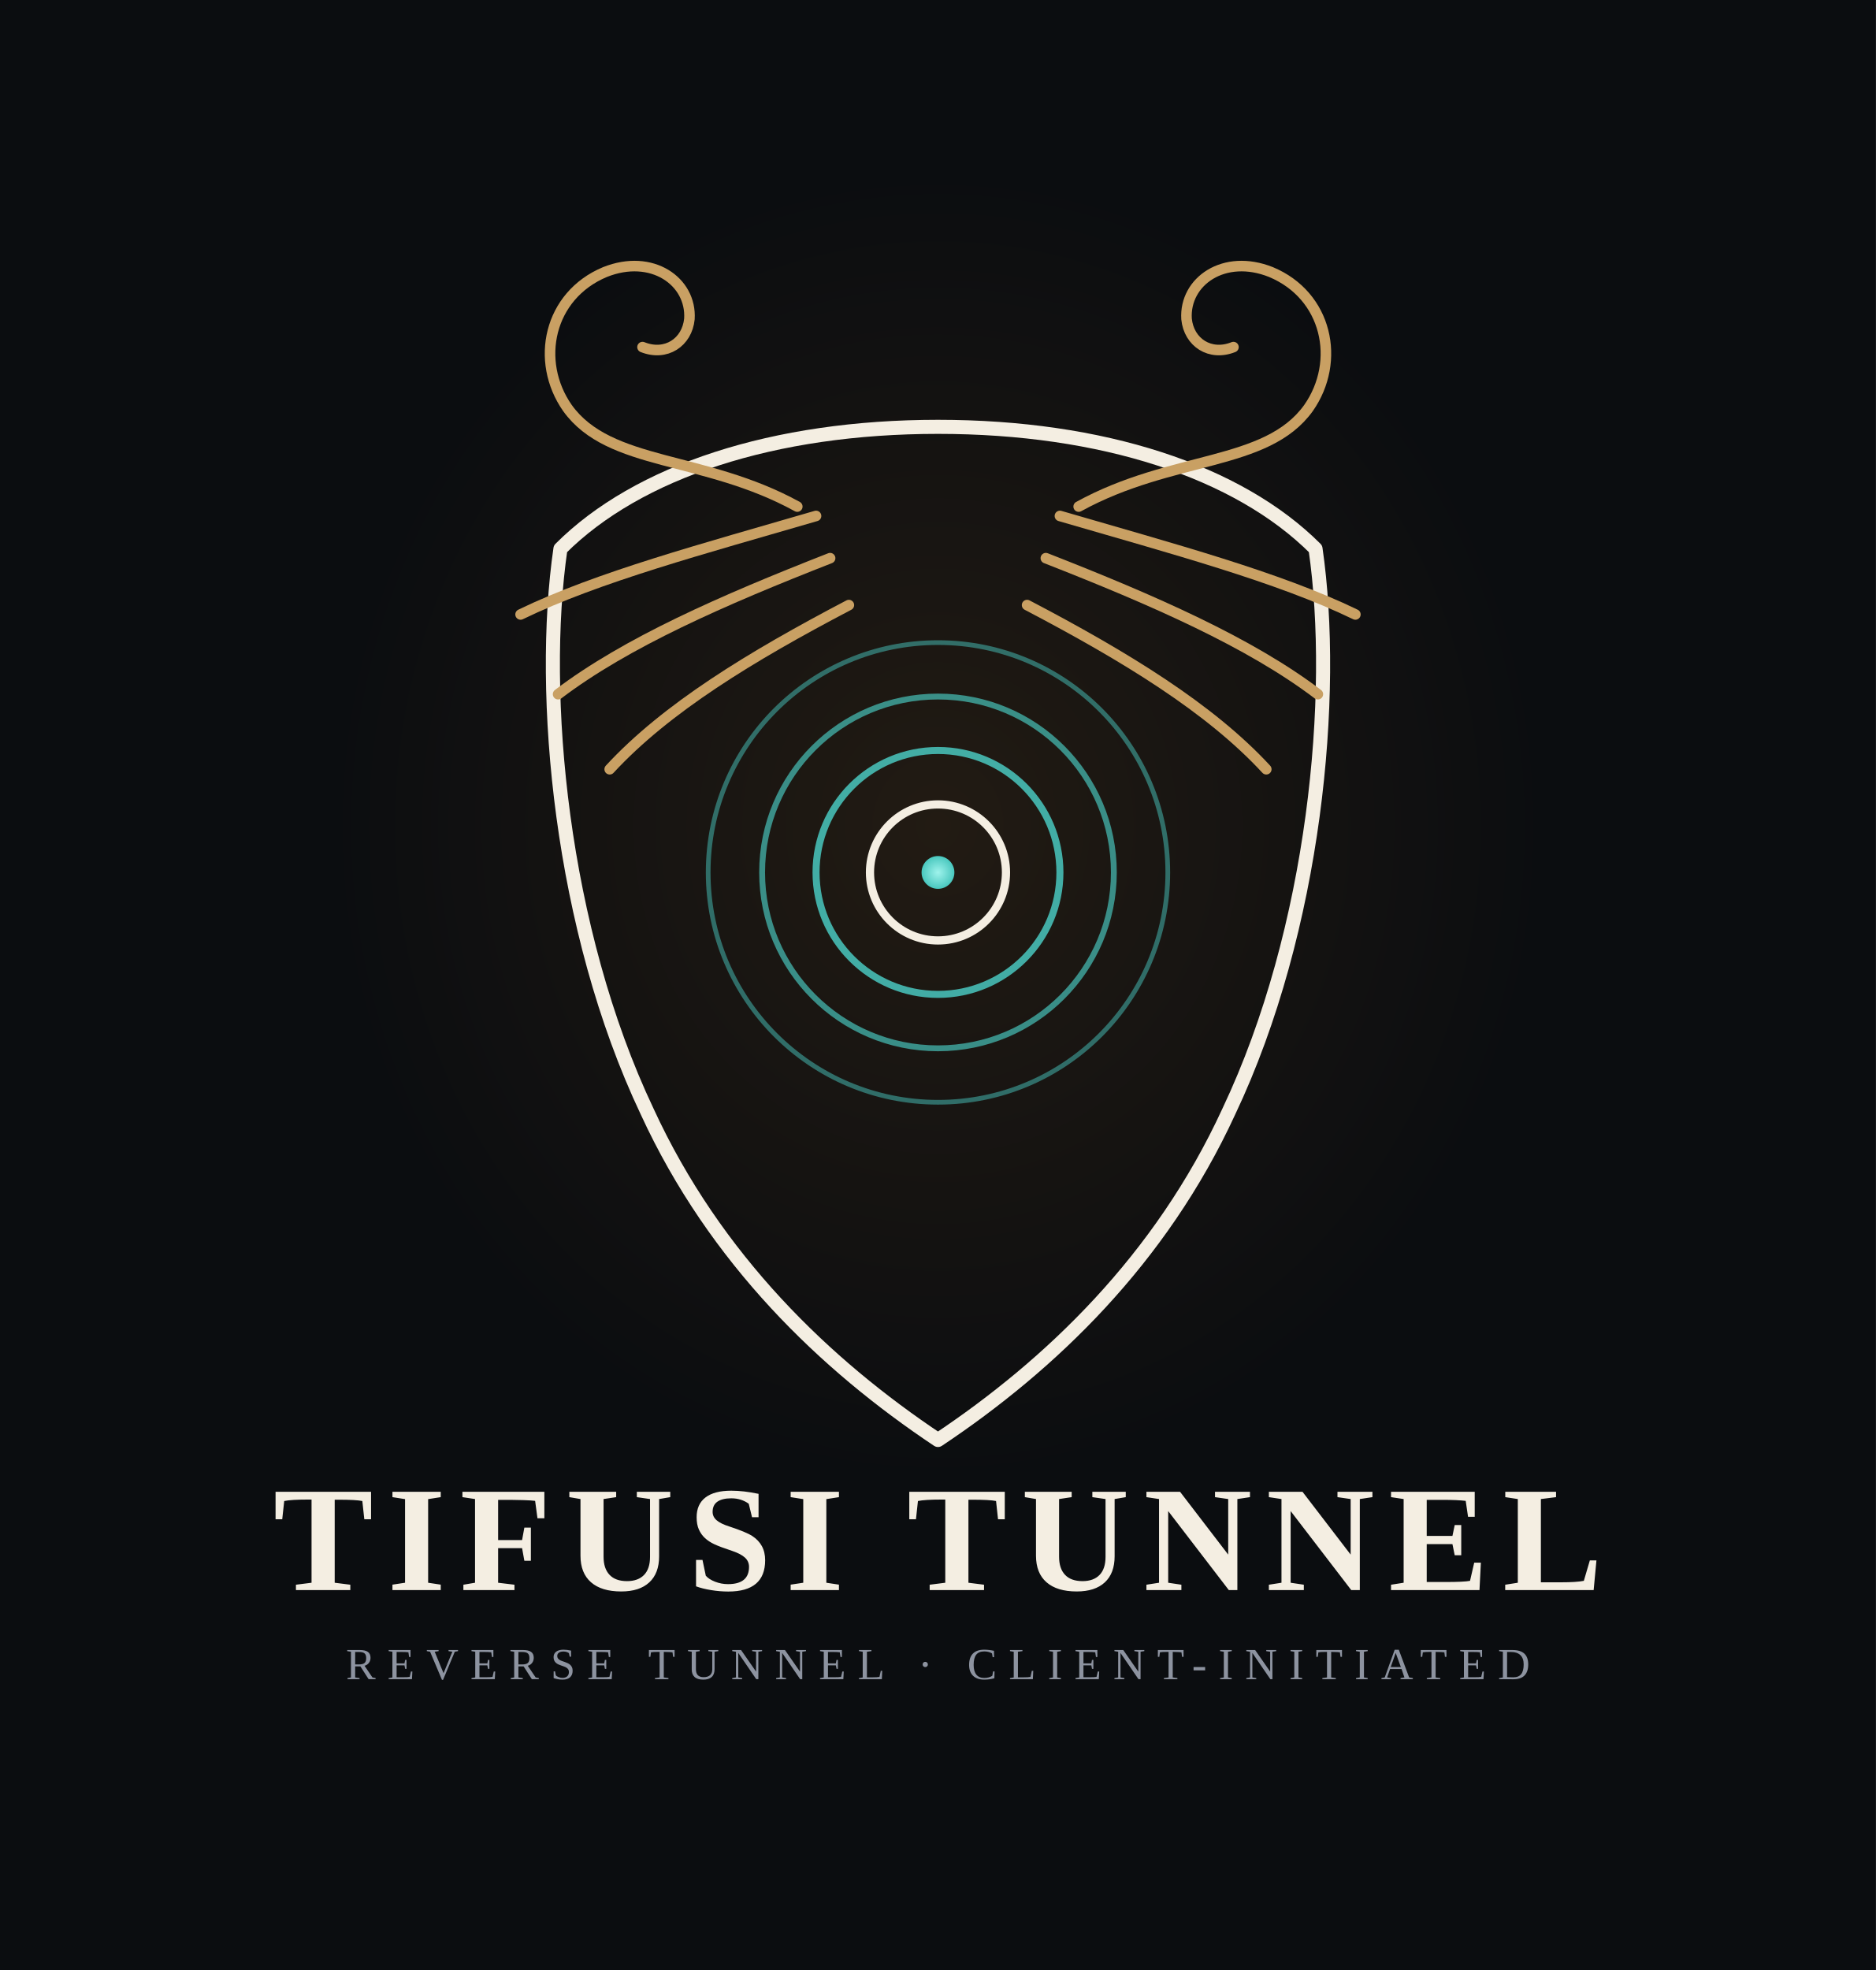
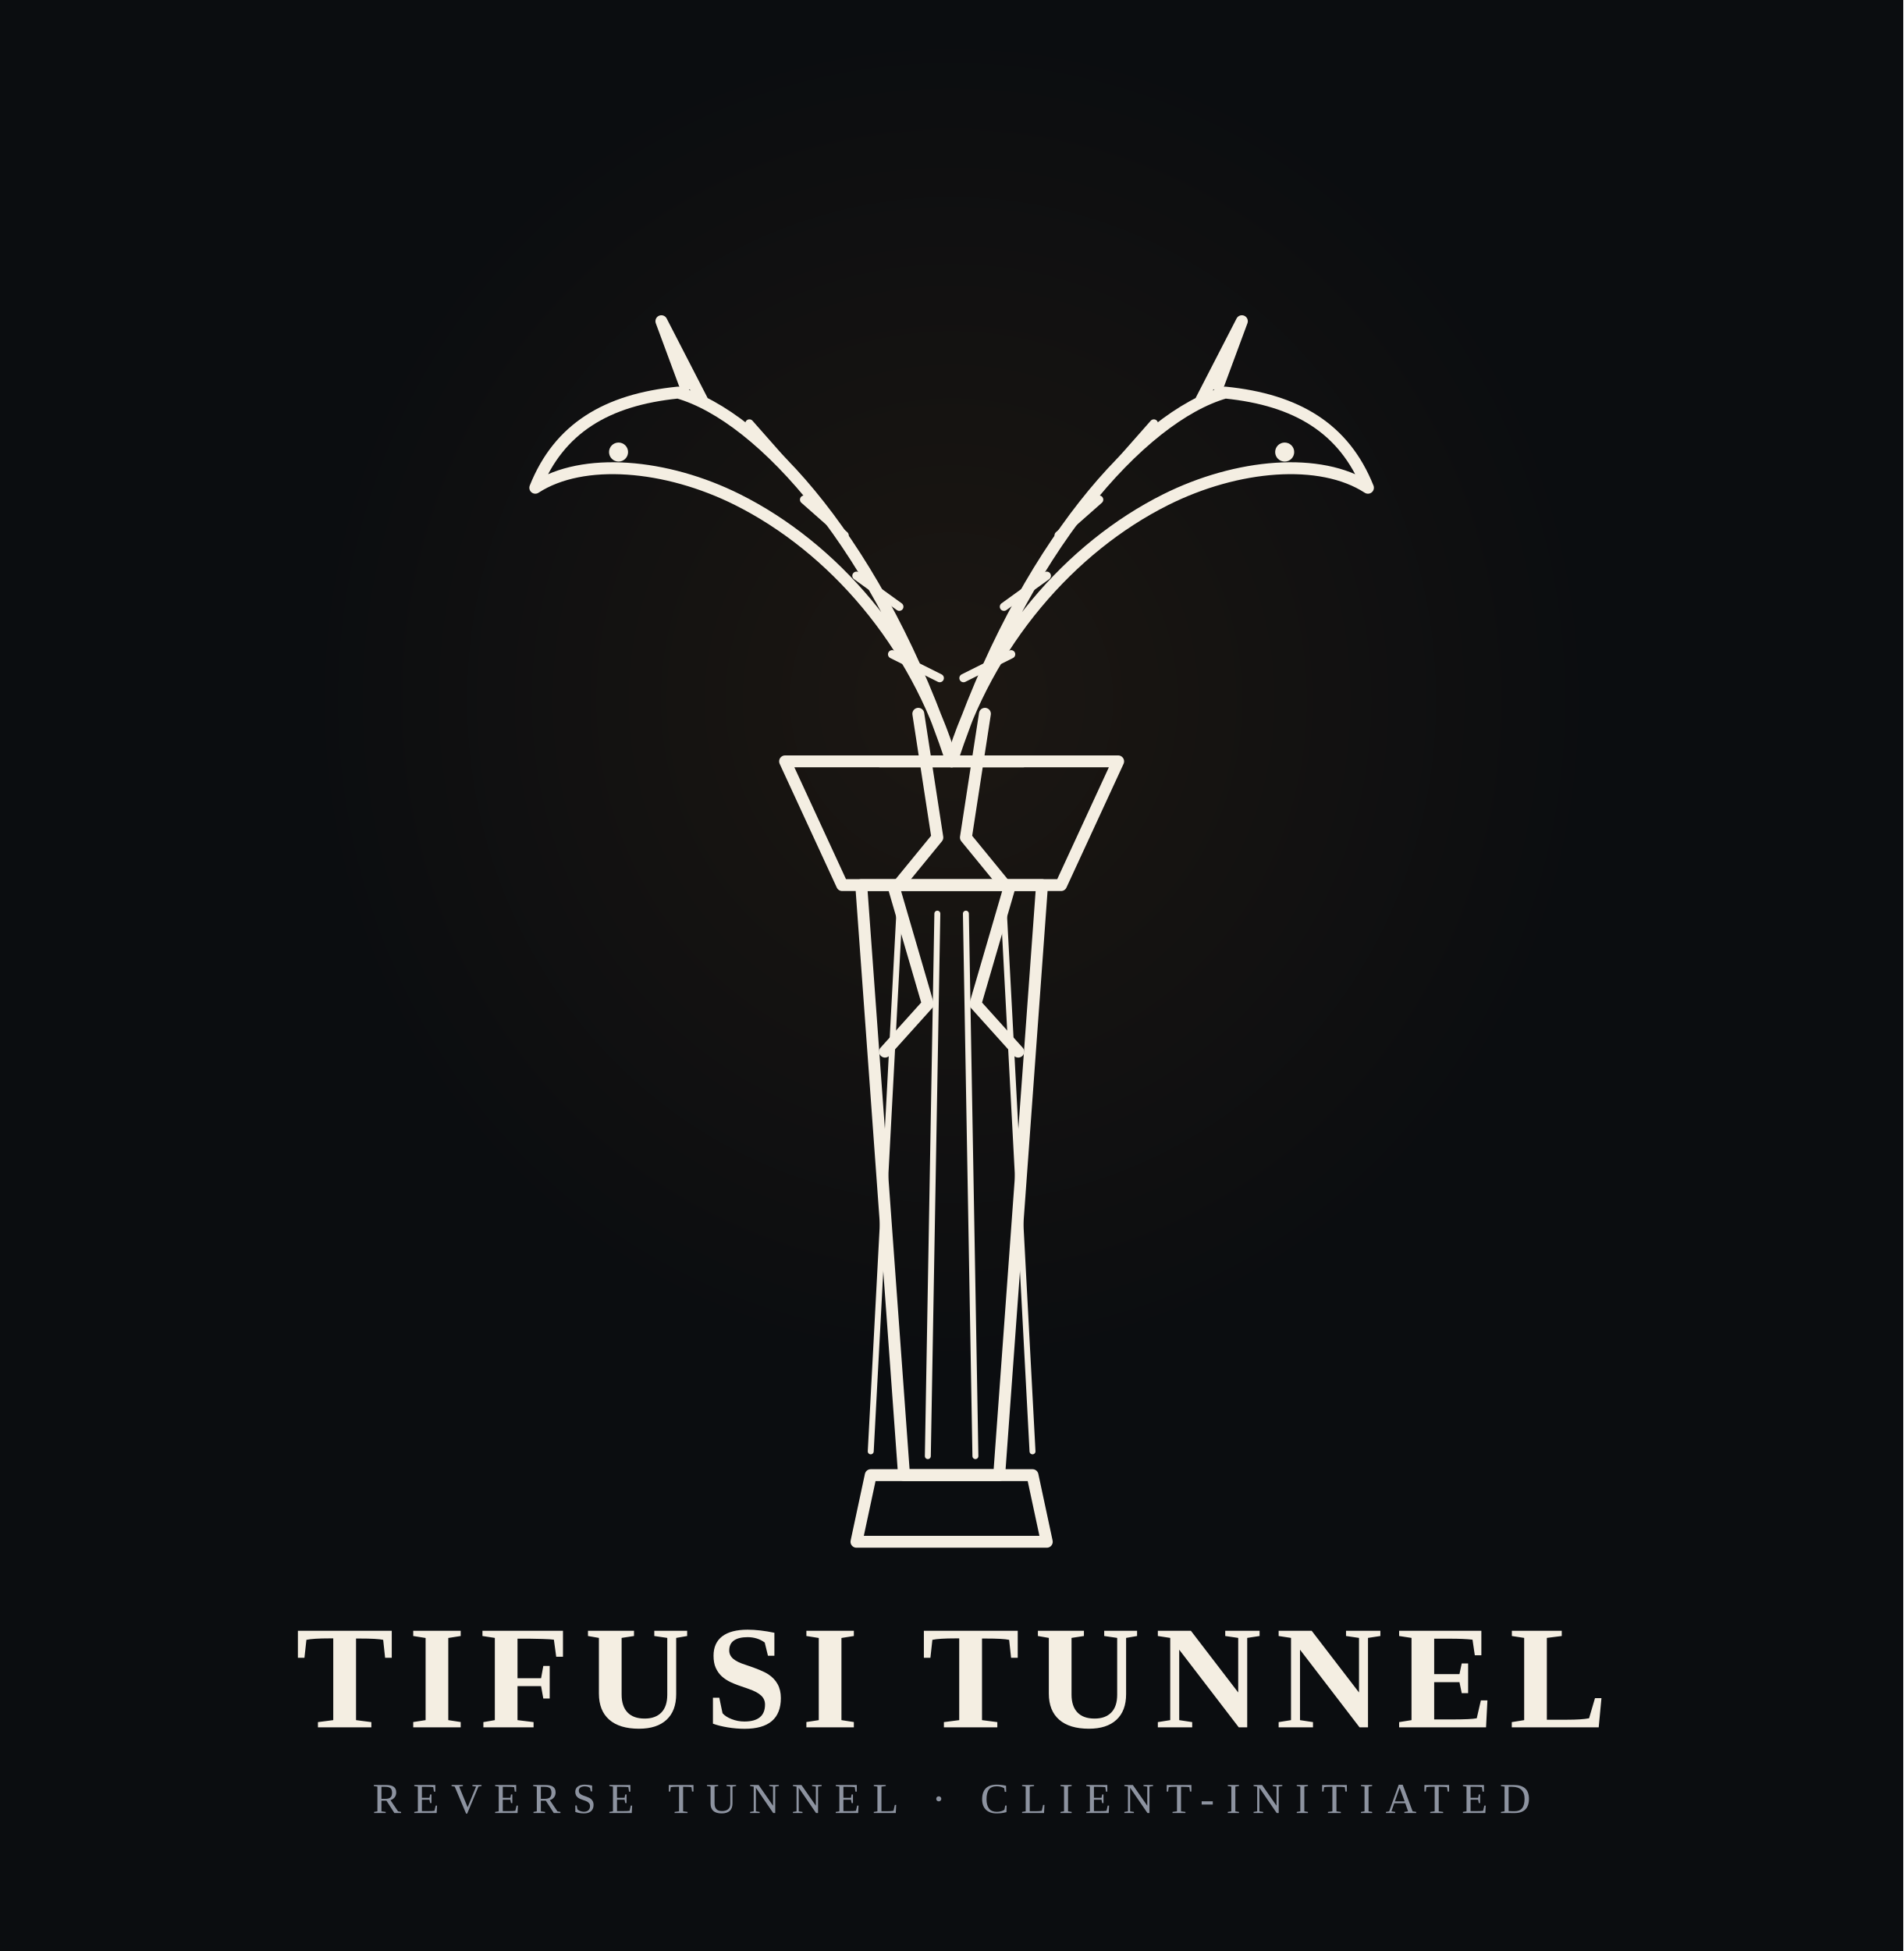
- <svg xmlns="http://www.w3.org/2000/svg" viewBox="0 0 800 840" width="800" height="840" role="img" aria-label="Tifusi Tunnel">
+ <svg xmlns="http://www.w3.org/2000/svg" viewBox="0 0 800 820" width="800" height="820" role="img" aria-label="Tifusi Tunnel">
  <defs>
-     <radialGradient id="tt-glow" cx="50%" cy="42%" r="60%">
-       <stop offset="0%" stop-color="#221b13" />
+     <radialGradient id="tt-glow" cx="50%" cy="36%" r="62%">
+       <stop offset="0%" stop-color="#1c1712" />
      <stop offset="55%" stop-color="#0B0D10" />
      <stop offset="100%" stop-color="#0B0D10" />
    </radialGradient>
-     <radialGradient id="tt-core" cx="50%" cy="50%" r="50%">
-       <stop offset="0%" stop-color="#9FF3EC" />
-       <stop offset="100%" stop-color="#49C7BE" />
-     </radialGradient>
  </defs>
-   <rect x="0" y="0" width="800" height="840" fill="url(#tt-glow)" />
-   <g fill="none" stroke="#49C7BE">
-     <circle cx="400" cy="372" r="98" stroke-width="2" stroke-opacity="0.5" />
-     <circle cx="400" cy="372" r="75" stroke-width="2.5" stroke-opacity="0.68" />
-     <circle cx="400" cy="372" r="52" stroke-width="3" stroke-opacity="0.85" />
+   <rect x="0" y="0" width="800" height="820" fill="url(#tt-glow)" />
+   <g fill="none" stroke="#F4EEE2" stroke-width="5" stroke-linejoin="round" stroke-linecap="round">
+     <path d="M400,320              C415,270 450,230 490,210              C520,195 555,192 575,205              C565,180 545,168 515,165              C480,175 430,230 400,320 Z" />
+     <path d="M505,168 L522,135 L512,162" />
+     <circle cx="540" cy="190" r="4" fill="#F4EEE2" stroke="none" />
+     <path d="M470,195 L485,178 M445,225 L462,210 M422,255 L440,242 M405,285 L425,275" stroke-width="3.5" />
+     <path d="M414,300 L406,352 L424,374 L410,422 L428,442" />
+     <g transform="translate(800,0) scale(-1,1)">
+       <path d="M400,320                C415,270 450,230 490,210                C520,195 555,192 575,205                C565,180 545,168 515,165                C480,175 430,230 400,320 Z" />
+       <path d="M505,168 L522,135 L512,162" />
+       <circle cx="540" cy="190" r="4" fill="#F4EEE2" stroke="none" />
+       <path d="M470,195 L485,178 M445,225 L462,210 M422,255 L440,242 M405,285 L425,275" stroke-width="3.5" />
+       <path d="M414,300 L406,352 L424,374 L410,422 L428,442" />
+     </g>
+     <path d="M370,320 L430,320" />
+     <path d="M330,320 L470,320 L446,372 L354,372 Z" />
+     <path d="M362,372 L438,372 L420,620 L380,620 Z" />
+     <path d="M378,384 L366,610 M394,384 L390,612 M406,384 L410,612 M422,384 L434,610" stroke-width="2.5" />
+     <path d="M366,620 L434,620 L440,648 L360,648 Z" />
  </g>
-   <circle cx="400" cy="372" r="29" fill="none" stroke="#F4EEE2" stroke-width="3.5" />
-   <circle cx="400" cy="372" r="7" fill="url(#tt-core)" />
-   <path d="M400 182 C470 182 528 201 561 234 C570 296 561 396 524 474 C495 537 448 582 400 614 C352 582 305 537 276 474 C239 396 230 296 239 234 C272 201 330 182 400 182 Z" fill="none" stroke="#F4EEE2" stroke-width="6" stroke-linejoin="round" />
-   <g stroke="#C9A063" stroke-width="4.5" fill="none" stroke-linecap="round">
-     <path d="M460 216 C500 194 540 199 558 174 C572 154 566 126 542 116 C522 108 505 120 506 136 C507 146 516 152 526 148" />
-     <path d="M452 220 C500 234 545 246 578 262" />
-     <path d="M446 238 C492 256 533 274 562 296" />
-     <path d="M438 258 C480 280 516 302 540 328" />
-   </g>
-   <g stroke="#C9A063" stroke-width="4.5" fill="none" stroke-linecap="round" transform="translate(800,0) scale(-1,1)">
-     <path d="M460 216 C500 194 540 199 558 174 C572 154 566 126 542 116 C522 108 505 120 506 136 C507 146 516 152 526 148" />
-     <path d="M452 220 C500 234 545 246 578 262" />
-     <path d="M446 238 C492 256 533 274 562 296" />
-     <path d="M438 258 C480 280 516 302 540 328" />
-   </g>
-   <text x="400" y="678" text-anchor="middle" font-family="Georgia, 'Times New Roman', serif" font-weight="700" font-size="64" letter-spacing="6" fill="#F4EEE2">TIFUSI TUNNEL</text>
-   <text x="400" y="716" text-anchor="middle" font-family="Georgia, 'Times New Roman', serif" font-size="19" letter-spacing="5" fill="#8D93A0">REVERSE TUNNEL · CLIENT-INITIATED</text>
+   <text x="400" y="726" text-anchor="middle" font-family="Georgia, 'Times New Roman', serif" font-weight="700" font-size="62" letter-spacing="6" fill="#F4EEE2">TIFUSI TUNNEL</text>
+   <text x="400" y="762" text-anchor="middle" font-family="Georgia, 'Times New Roman', serif" font-size="18" letter-spacing="5" fill="#8D93A0">REVERSE TUNNEL · CLIENT-INITIATED</text>
</svg>
